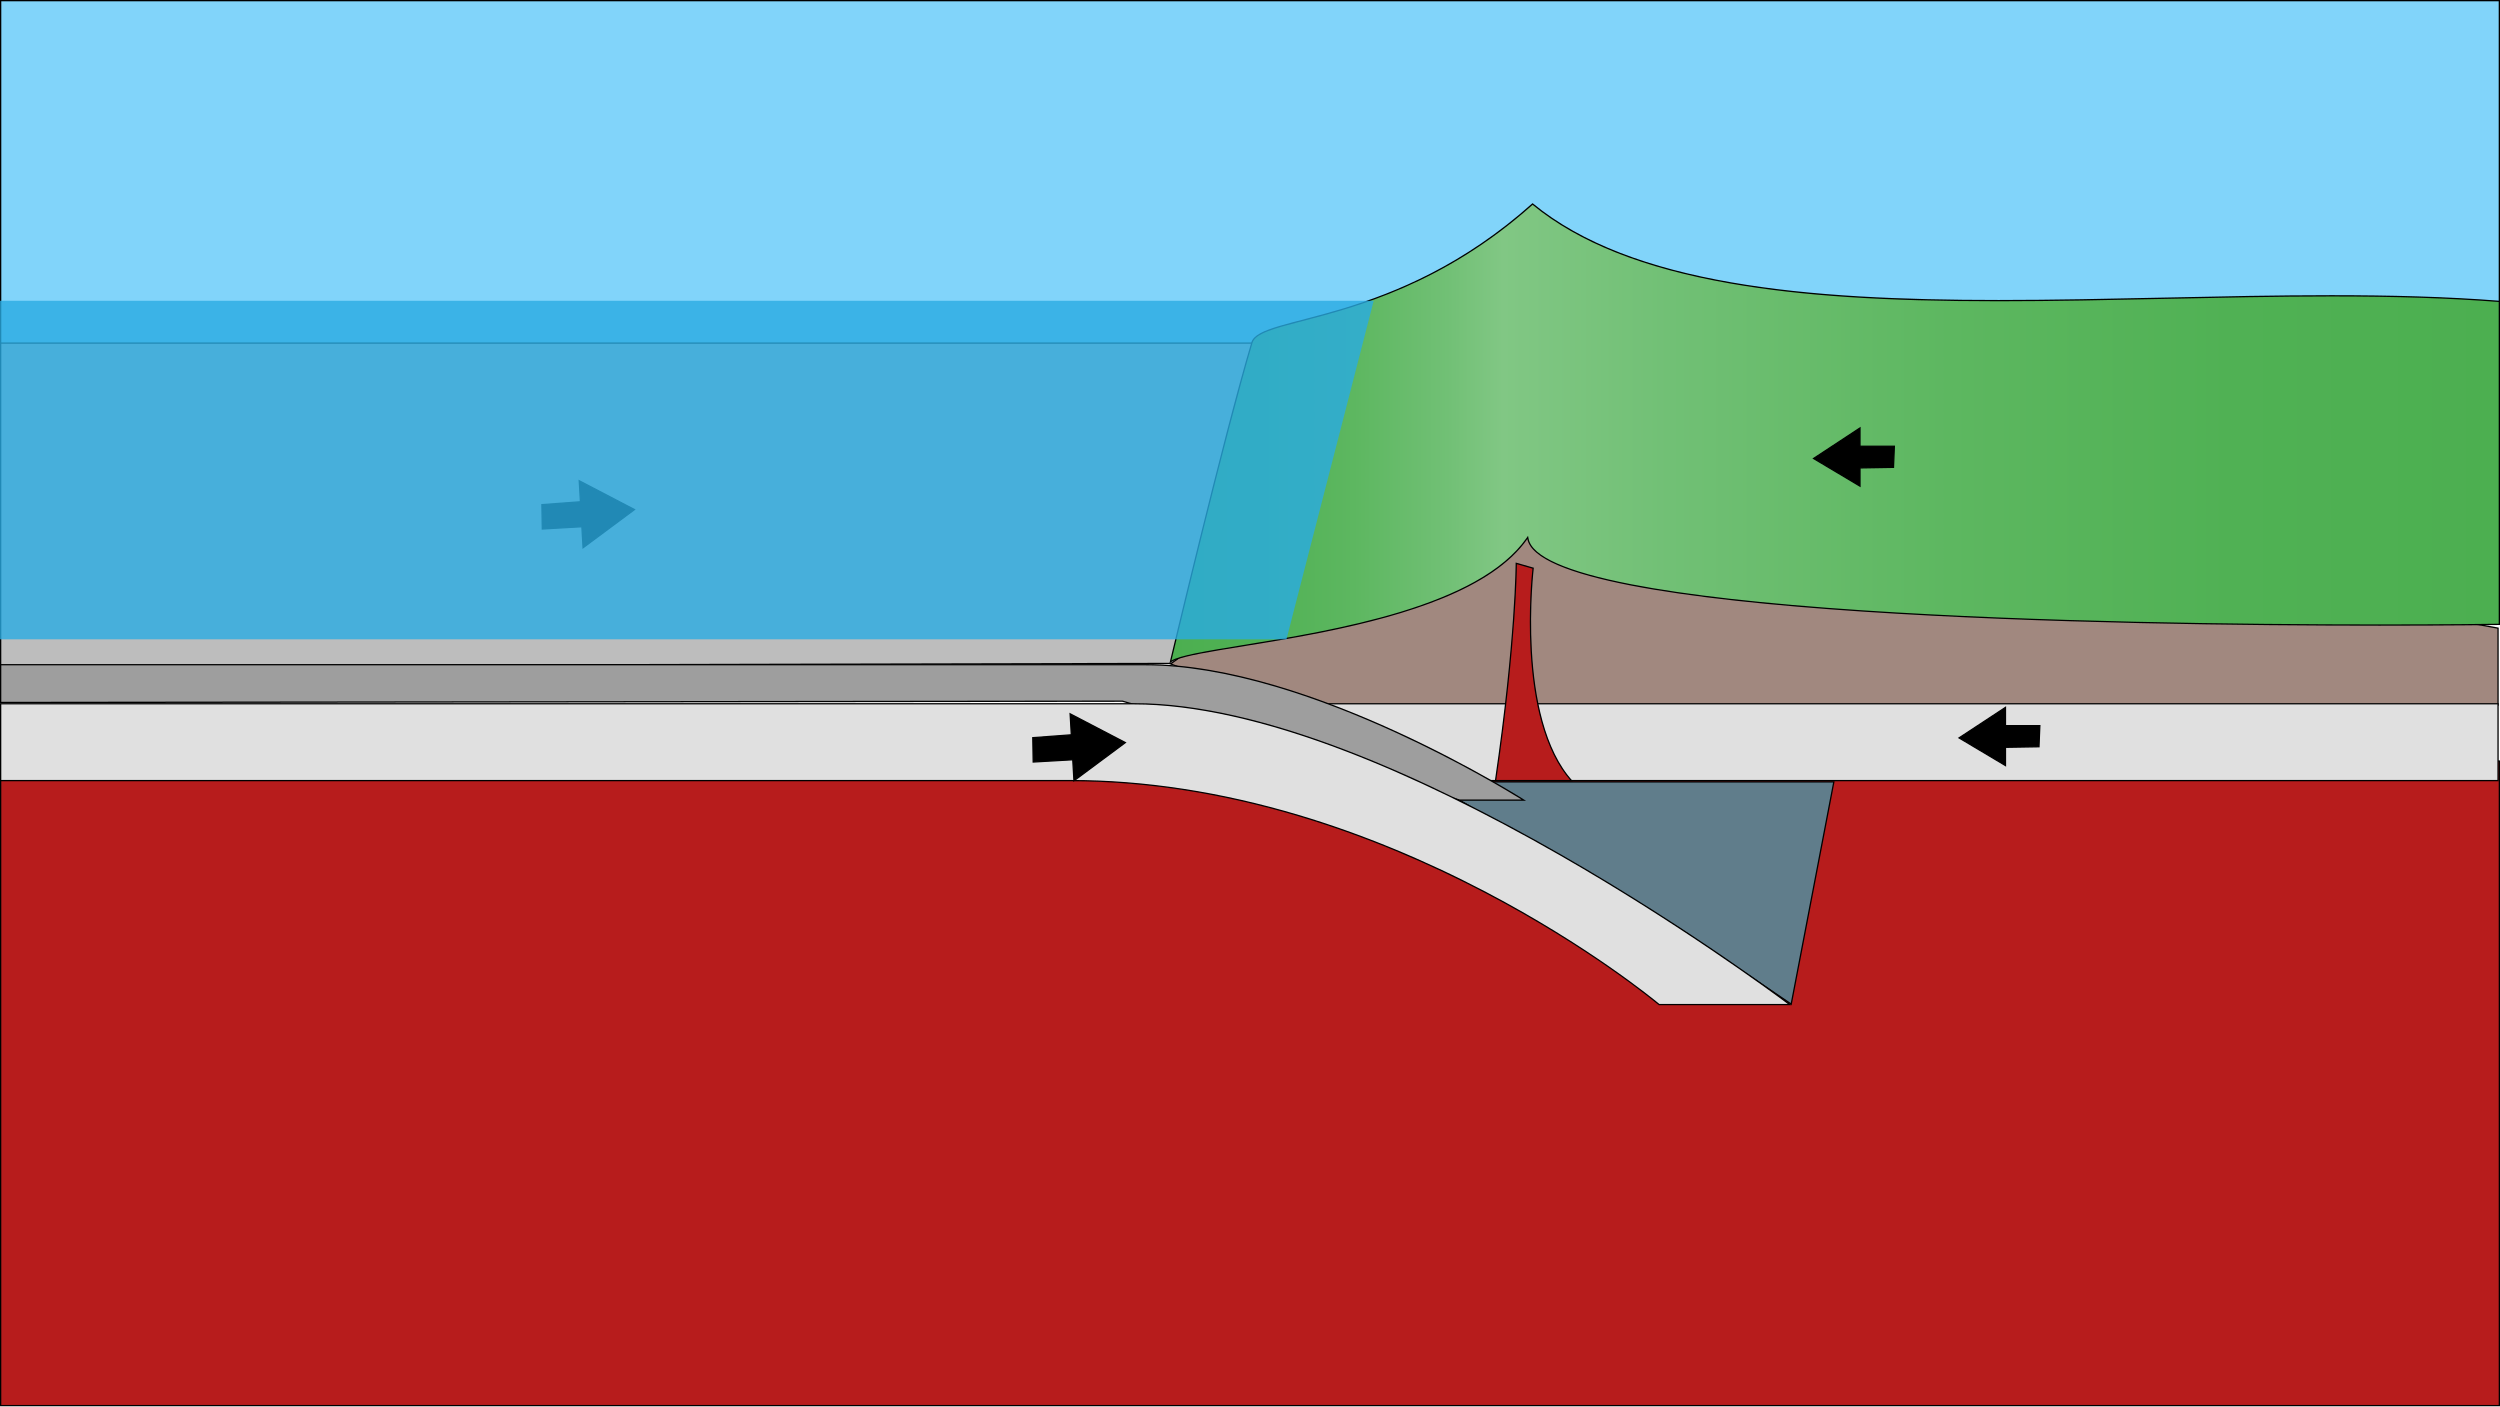
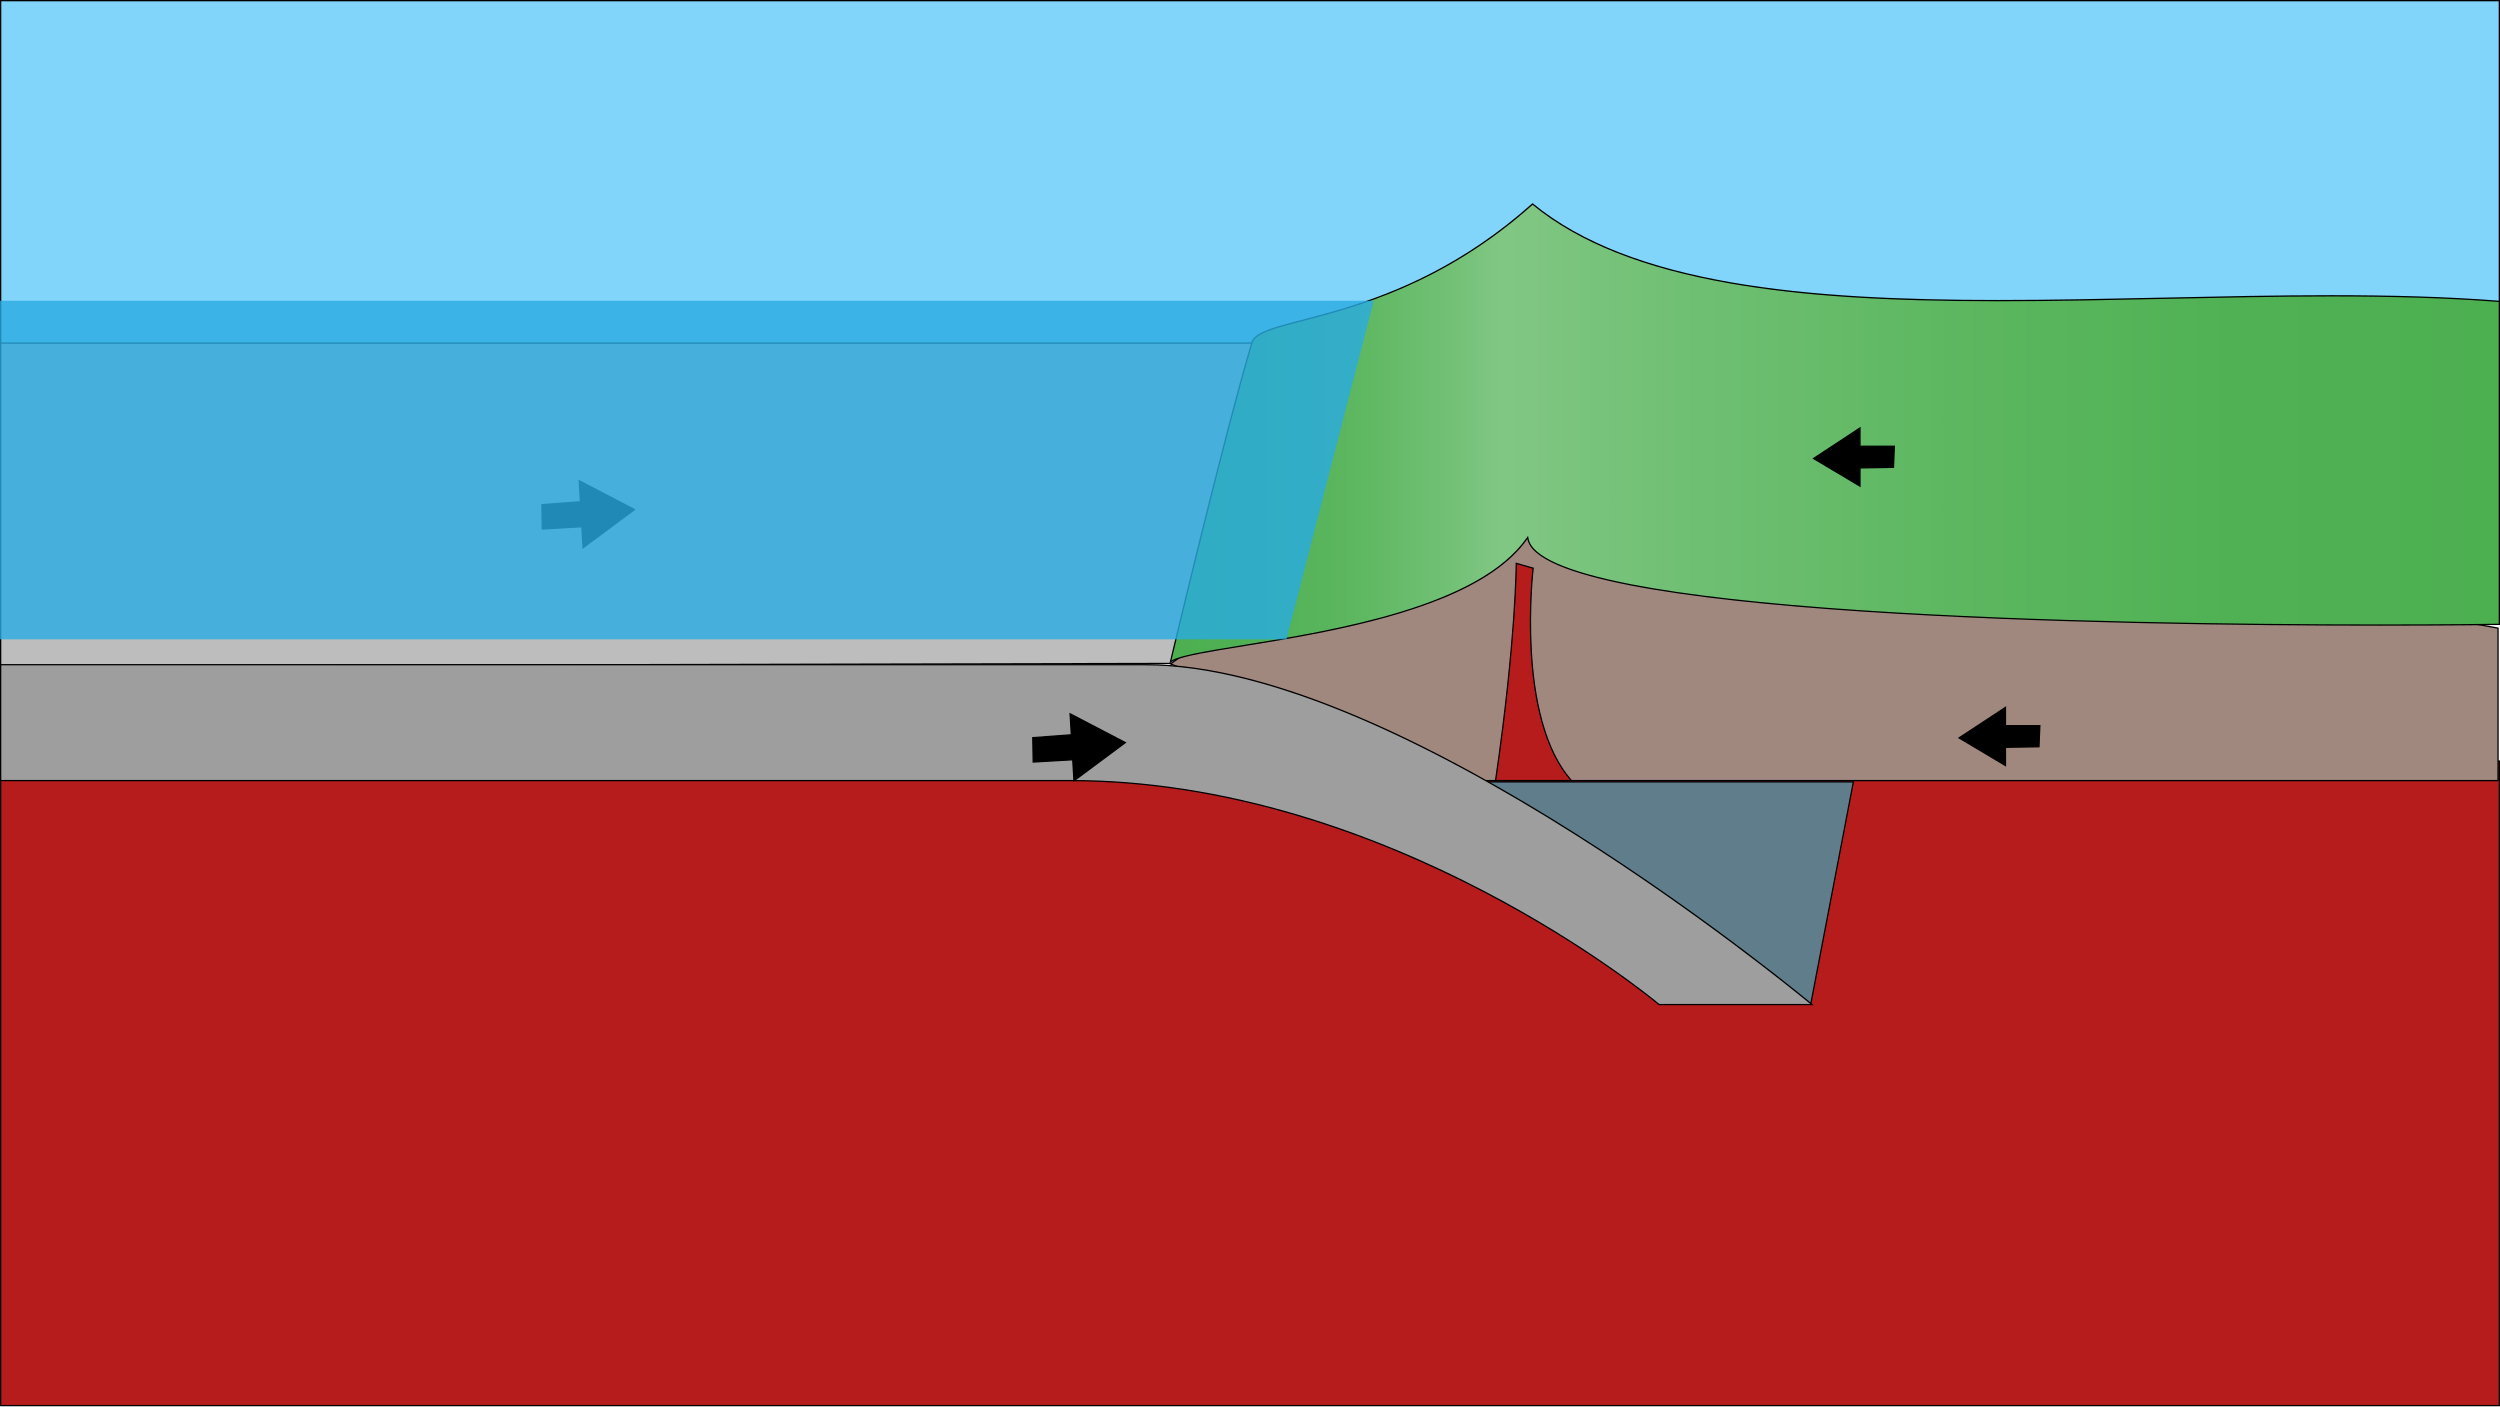
<svg xmlns="http://www.w3.org/2000/svg" version="1.1" x="0px" y="0px" viewBox="0 0 1920 1080" style="enable-background:new 0 0 1920 1080;" xml:space="preserve">
  <style type="text/css">
	.st0{fill:#81D4FA;}
	.st1{fill:#B71C1C;}
	.st2{fill:#BDBDBD;}
	.st3{fill:#607D8B;}
- 	.st4{fill:#CCCCCC;stroke:#000000;stroke-miterlimit:10;}
- 	.st5{fill:#A1887F;}
- 	.st6{fill:url(#SVGID_1_);}
- 	.st7{fill:#E0E0E0;}
- 	.st8{fill:#9E9E9E;}
- 	.st9{fill:#999999;stroke:#000000;stroke-miterlimit:10;}
- 	.st10{stroke:#000000;stroke-miterlimit:10;}
- 	.st11{opacity:0.8;}
- 	.st12{fill:#29ABE2;}
+ 	.st4{fill:#A1887F;}
+ 	.st5{fill:url(#SVGID_1_);}
+ 	.st6{fill:#9E9E9E;}
+ 	.st7{stroke:#000000;stroke-miterlimit:10;}
+ 	.st8{opacity:0.8;}
+ 	.st9{fill:#29ABE2;}
</style>
  <g id="sky">
    <g>
      <rect x="0.5" y="0.5" class="st0" width="1919" height="306" />
      <path d="M1919,1v305H1V1H1919 M1920,0H0v307h1920V0L1920,0z" />
    </g>
  </g>
  <g id="mantle">
    <g>
      <rect x="0.5" y="584.5" class="st1" width="1919" height="495" />
      <path d="M1919,585v494H1V585H1919 M1920,584H0v496h1920V584L1920,584z" />
    </g>
  </g>
  <g id="plate">
    <g>
      <polygon class="st2" points="0.5,263.5 973.35,263.5 906.62,509.5 0.5,511.5   " />
      <path d="M972.69,264l-66.46,245L1,511V264H972.69 M974,263H0v249l907-2L974,263L974,263z" />
    </g>
    <g>
-       <polygon class="st3" points="1289.28,712.59 1096.85,600.5 1408.39,600.5 1375.65,771.16   " />
-       <path d="M1407.79,601l-32.49,169.32l-85.74-58.15l-0.03-0.02l-0.03-0.02L1098.7,601H1407.79 M1409,600h-314l194,113l87,59    L1409,600L1409,600z" />
+       <polygon class="st3" points="1304.28,712.59 1111.85,600.5 1423.39,600.5 1390.65,771.16   " />
+       <path d="M1422.79,601l-32.49,169.32l-85.74-58.15l-0.03-0.02l-0.03-0.02L1113.7,601H1422.79 M1424,600h-314l194,113l87,59    L1424,600L1424,600z" />
    </g>
-     <path class="st4" d="M960,600" />
-     <path class="st4" d="M1588.5,577.5" />
-     <path class="st4" d="M960,600" />
    <g>
-       <path class="st5" d="M1016.71,541.73c-11,0-44.46-3.11-117.69-31.86c31.21-22.81,139.57-94.5,272.99-99.37    c18.61-0.68,38.38-1.02,58.75-1.02c291.97,0,673.04,70.21,687.73,72.94v59.08H1021C1020.9,541.51,1019.59,541.73,1016.71,541.73z" />
-       <path d="M1230.81,409.98c154.77,0,333.59,19.85,456.35,36.5c126.57,17.17,221.14,34.55,230.84,36.35V541h-897l-0.09,0l-0.08,0.01    c-0.01,0-1.3,0.21-4.12,0.21c-10.94,0-44.1-3.09-116.66-31.49c14.06-10.21,48.78-33.85,96.22-55.24    c59.35-26.77,118.48-41.4,175.75-43.49c18.59-0.68,38.35-1.02,58.76-1.02H1230.81 M1230.77,408.98c-20.02,0-39.69,0.33-58.77,1.02    c-134.32,4.9-244.03,77.98-274,100c74.01,29.13,107.72,32.23,118.71,32.23c2.97,0,4.29-0.23,4.29-0.23h898v-60    C1919,482,1530.51,408.97,1230.77,408.98L1230.77,408.98z" />
+       <path class="st4" d="M1035.23,599.5c-2.92-3.48-46.51-54.11-136.21-89.63c31.2-22.81,139.57-94.5,272.99-99.37    c18.61-0.68,38.38-1.02,58.75-1.02c291.97,0,673.04,70.21,687.73,72.94V599.5H1035.23z" />
+       <path d="M1230.81,409.98c154.77,0,333.59,19.85,456.35,36.5c126.57,17.17,221.14,34.55,230.84,36.35V599h-882.53    c-1.92-2.28-12.83-14.81-33.1-30.91c-20.34-16.16-54.53-39.32-102.32-58.35c14.05-10.21,48.78-33.85,96.23-55.25    c59.35-26.77,118.48-41.4,175.75-43.49c18.59-0.68,38.35-1.02,58.76-1.02H1230.81 M1230.77,408.98c-20.02,0-39.69,0.33-58.77,1.02    c-134.32,4.9-244.03,77.98-274,100c94,37,137,90,137,90h884V482C1919,482,1530.51,408.97,1230.77,408.98L1230.77,408.98z" />
    </g>
    <g>
      <linearGradient id="SVGID_1_" gradientUnits="userSpaceOnUse" x1="898.909" y1="332.498" x2="1919.5" y2="332.498">
        <stop offset="0" style="stop-color:#4CAF50" />
        <stop offset="0.068" style="stop-color:#50B154" />
        <stop offset="0.138" style="stop-color:#5DB760" />
        <stop offset="0.208" style="stop-color:#71C075" />
        <stop offset="0.25" style="stop-color:#81C784" />
        <stop offset="0.375" style="stop-color:#71C075" />
        <stop offset="0.587" style="stop-color:#5DB760" />
        <stop offset="0.797" style="stop-color:#50B154" />
        <stop offset="1" style="stop-color:#4CAF50" />
      </linearGradient>
-       <path class="st6" d="M898.91,508.34c4.41-18.54,42.02-176.07,62.57-245.19c2.25-7.56,16.86-11.37,38.99-17.13    c40.47-10.55,108.17-28.2,176.55-89.35c35.45,29.12,85.27,48.96,152.29,60.64c53.94,9.4,117.36,13.59,205.67,13.59    c41.93,0,85.6-0.94,127.84-1.85c42.19-0.91,85.83-1.85,127.68-1.85c50.96,0,91.97,1.36,129.01,4.28v248.05    c-4.53,0.06-39.83,0.54-92.04,0.54c-106.92,0-262.56-1.88-396.83-10.81c-75.66-5.03-135.58-11.78-178.1-20.06    c-49.77-9.69-76.36-21.55-79.03-35.27l-0.23-1.15l-0.67,0.96c-37.01,52.78-150.22,71.17-217.85,82.16    C925.19,500.68,904.71,504.01,898.91,508.34z" />
+       <path class="st5" d="M898.91,508.34c4.41-18.54,42.02-176.07,62.57-245.19c2.25-7.56,16.86-11.37,38.99-17.13    c40.47-10.55,108.17-28.2,176.55-89.35c35.45,29.12,85.27,48.96,152.29,60.64c53.94,9.4,117.36,13.59,205.67,13.59    c41.93,0,85.6-0.94,127.84-1.85c42.19-0.91,85.83-1.85,127.68-1.85c50.96,0,91.97,1.36,129.01,4.28v248.05    c-4.53,0.06-39.83,0.54-92.04,0.54c-106.92,0-262.56-1.88-396.83-10.81c-75.66-5.03-135.58-11.78-178.1-20.06    c-49.77-9.69-76.36-21.55-79.03-35.27l-0.23-1.15l-0.67,0.96c-37.01,52.78-150.22,71.17-217.85,82.16    C925.19,500.68,904.71,504.01,898.91,508.34z" />
      <path d="M1177.03,157.32c35.5,29.03,85.3,48.81,152.2,60.47c53.96,9.4,117.42,13.6,205.75,13.6c41.94,0,85.61-0.94,127.85-1.85    c42.19-0.91,85.82-1.85,127.66-1.85c50.73,0,91.6,1.35,128.51,4.24v247.09c-6.18,0.09-40.9,0.53-91.54,0.53    c-106.91,0-262.54-1.88-396.8-10.81c-75.64-5.03-135.54-11.78-178.04-20.05c-49.55-9.64-76.01-21.38-78.64-34.87l-0.45-2.31    l-1.35,1.93c-8.6,12.26-21.95,23.47-39.7,33.33c-15.34,8.52-34.46,16.3-56.85,23.12c-41.19,12.55-87.31,20.04-120.98,25.51    c-30.18,4.9-48.29,8-54.97,11.86c5.55-23.3,42.12-176.16,62.27-243.96c2.17-7.29,16.67-11.07,38.63-16.79    C1041.04,235.95,1108.66,218.32,1177.03,157.32 M1177,156c-106,95-209.44,84.93-216,107c-22,74-63,247-63,247    c8.92-15.53,221-19,275-96c11.67,59.89,457.09,66.54,654.46,66.54c56.37,0,92.54-0.54,92.54-0.54V231    c-41.1-3.26-84.7-4.32-129.51-4.32c-83.74,0-171.69,3.7-255.52,3.7C1387.76,230.39,1253.3,218.96,1177,156L1177,156z" />
    </g>
    <g>
-       <polygon class="st7" points="932.41,599.5 915.66,540.5 1918.5,540.5 1918.5,599.5   " />
-       <path d="M1918,541v58H932.79l-16.47-58H1918 M1919,540H915l17.03,60H1919V540L1919,540z" />
+       <path class="st6" d="M1274.18,771.5c-3.05-2.54-53.93-44.51-132.95-85.94c-47.64-24.98-96.03-44.89-143.84-59.16    c-59.77-17.85-118.78-26.9-175.39-26.9H0.5v-89H880c45.55,0,100.84,13.76,164.33,40.89c50.82,21.72,106.97,52.01,166.89,90.02    c95.6,60.65,170.66,122.04,180.39,130.08H1274.18z" />
+       <path d="M880,511c45.48,0,100.7,13.74,164.13,40.85c50.79,21.71,106.92,51.98,166.82,89.98    c92.67,58.78,166.02,118.27,179.28,129.17h-115.86c-4.22-3.5-54.85-44.96-132.9-85.89c-47.67-25-96.09-44.91-143.93-59.2    C937.72,608.06,878.66,599,822,599H1v-88H880 M880,510c-200,0-880,0-880,0v90c0,0,574,0,822,0s452,172,452,172h119    C1393,772,1080,510,880,510L880,510z" />
    </g>
-     <g>
-       <path class="st8" d="M1121.07,614.5l-259-76l-861.57,1v-29H880c66.03,0,141.82,28.52,193.78,52.45    c50.38,23.2,88.67,46.67,96.49,51.55H1121.07z" />
-       <path d="M880,511c29.1,0,62.51,5.5,99.33,16.36c29.48,8.69,61.18,20.82,94.23,36.04c47.7,21.97,84.57,44.18,94.96,50.6h-47.37    l-258.86-75.96l-0.14-0.04l-0.14,0L1,539v-28H880 M880,510c-128,0-880,0-880,0v30l862-1l259,76h51C1172,615,1008,510,880,510    L880,510z" />
-     </g>
-     <g>
-       <path class="st7" d="M1274.18,771.5c-3.05-2.54-53.93-44.51-132.95-85.94c-47.64-24.98-96.03-44.89-143.84-59.16    c-59.77-17.85-118.78-26.9-175.39-26.9H0.5v-59H871c45.56,0,100.43,12.18,163.1,36.21c50.16,19.23,105.38,46.05,164.14,79.71    c93.26,53.42,166.16,107.5,176.26,115.07H1274.18z" />
-       <path d="M871,541c45.49,0,100.3,12.17,162.91,36.18c50.13,19.22,105.33,46.03,164.07,79.68C1288.15,708.5,1359.28,760.76,1373,771    h-98.64c-4.22-3.5-54.85-44.96-132.9-85.89c-47.67-25-96.09-44.91-143.93-59.2C937.72,608.06,878.66,599,822,599H1v-58H871     M871,540c-200,0-871,0-871,0v60c0,0,574,0,822,0s452,172,452,172h102C1376,772,1071,540,871,540L871,540z" />
-     </g>
-     <path class="st9" d="M458.5,540" />
    <g>
      <path class="st1" d="M1148.58,599.5c14.85-101.36,15.85-160.04,15.92-166.84l12.96,3.7c-0.42,3.72-3.3,31.3-1.45,63.66    c1.81,31.66,8.65,74.44,30.88,99.47H1148.58z" />
      <path d="M1164.99,433.32l11.92,3.41c-0.55,5.05-3.2,31.94-1.41,63.33c1.17,20.39,3.95,38.67,8.28,54.33    c5.17,18.67,12.56,33.67,21.99,44.61h-56.62c8.16-55.77,12.03-98.07,13.84-123.8C1164.64,451.83,1164.94,437.55,1164.99,433.32     M1164,432c0,0,0,59-16,168c48,0,0,0,60,0c-44-48-30-164-30-164L1164,432L1164,432z" />
    </g>
  </g>
  <g id="arrow">
-     <polygon class="st10" points="1454.86,342.7 1454.2,358.91 1428.46,359.35 1428.46,373.36 1392.83,352.12 1428.46,328.68    1428.46,342.7  " />
-     <polygon class="st10" points="1566.59,557.29 1565.93,573.5 1540.2,573.93 1540.2,587.95 1504.56,566.71 1540.2,543.27    1540.2,557.29  " />
-     <polygon class="st10" points="793.5,585.23 793.19,566.53 822.78,564.34 821.86,548.21 864.26,570.31 824.8,599.62 823.88,583.49     " />
-     <polygon class="st10" points="416.5,406.26 416.19,387.57 445.78,385.37 444.86,369.24 487.26,391.35 447.8,420.66 446.88,404.53     " />
+     <polygon class="st7" points="1454.86,342.7 1454.2,358.91 1428.46,359.35 1428.46,373.36 1392.83,352.12 1428.46,328.68    1428.46,342.7  " />
+     <polygon class="st7" points="1566.59,557.29 1565.93,573.5 1540.2,573.93 1540.2,587.95 1504.56,566.71 1540.2,543.27    1540.2,557.29  " />
+     <polygon class="st7" points="793.5,585.23 793.19,566.53 822.78,564.34 821.86,548.21 864.26,570.31 824.8,599.62 823.88,583.49     " />
+     <polygon class="st7" points="416.5,406.26 416.19,387.57 445.78,385.37 444.86,369.24 487.26,391.35 447.8,420.66 446.88,404.53     " />
  </g>
  <g id="ocean">
-     <g class="st11">
-       <polygon class="st12" points="988,491 0,491 0,231 1055,231   " />
+     <g class="st8">
+       <polygon class="st9" points="988,491 0,491 0,231 1055,231   " />
    </g>
  </g>
</svg>
